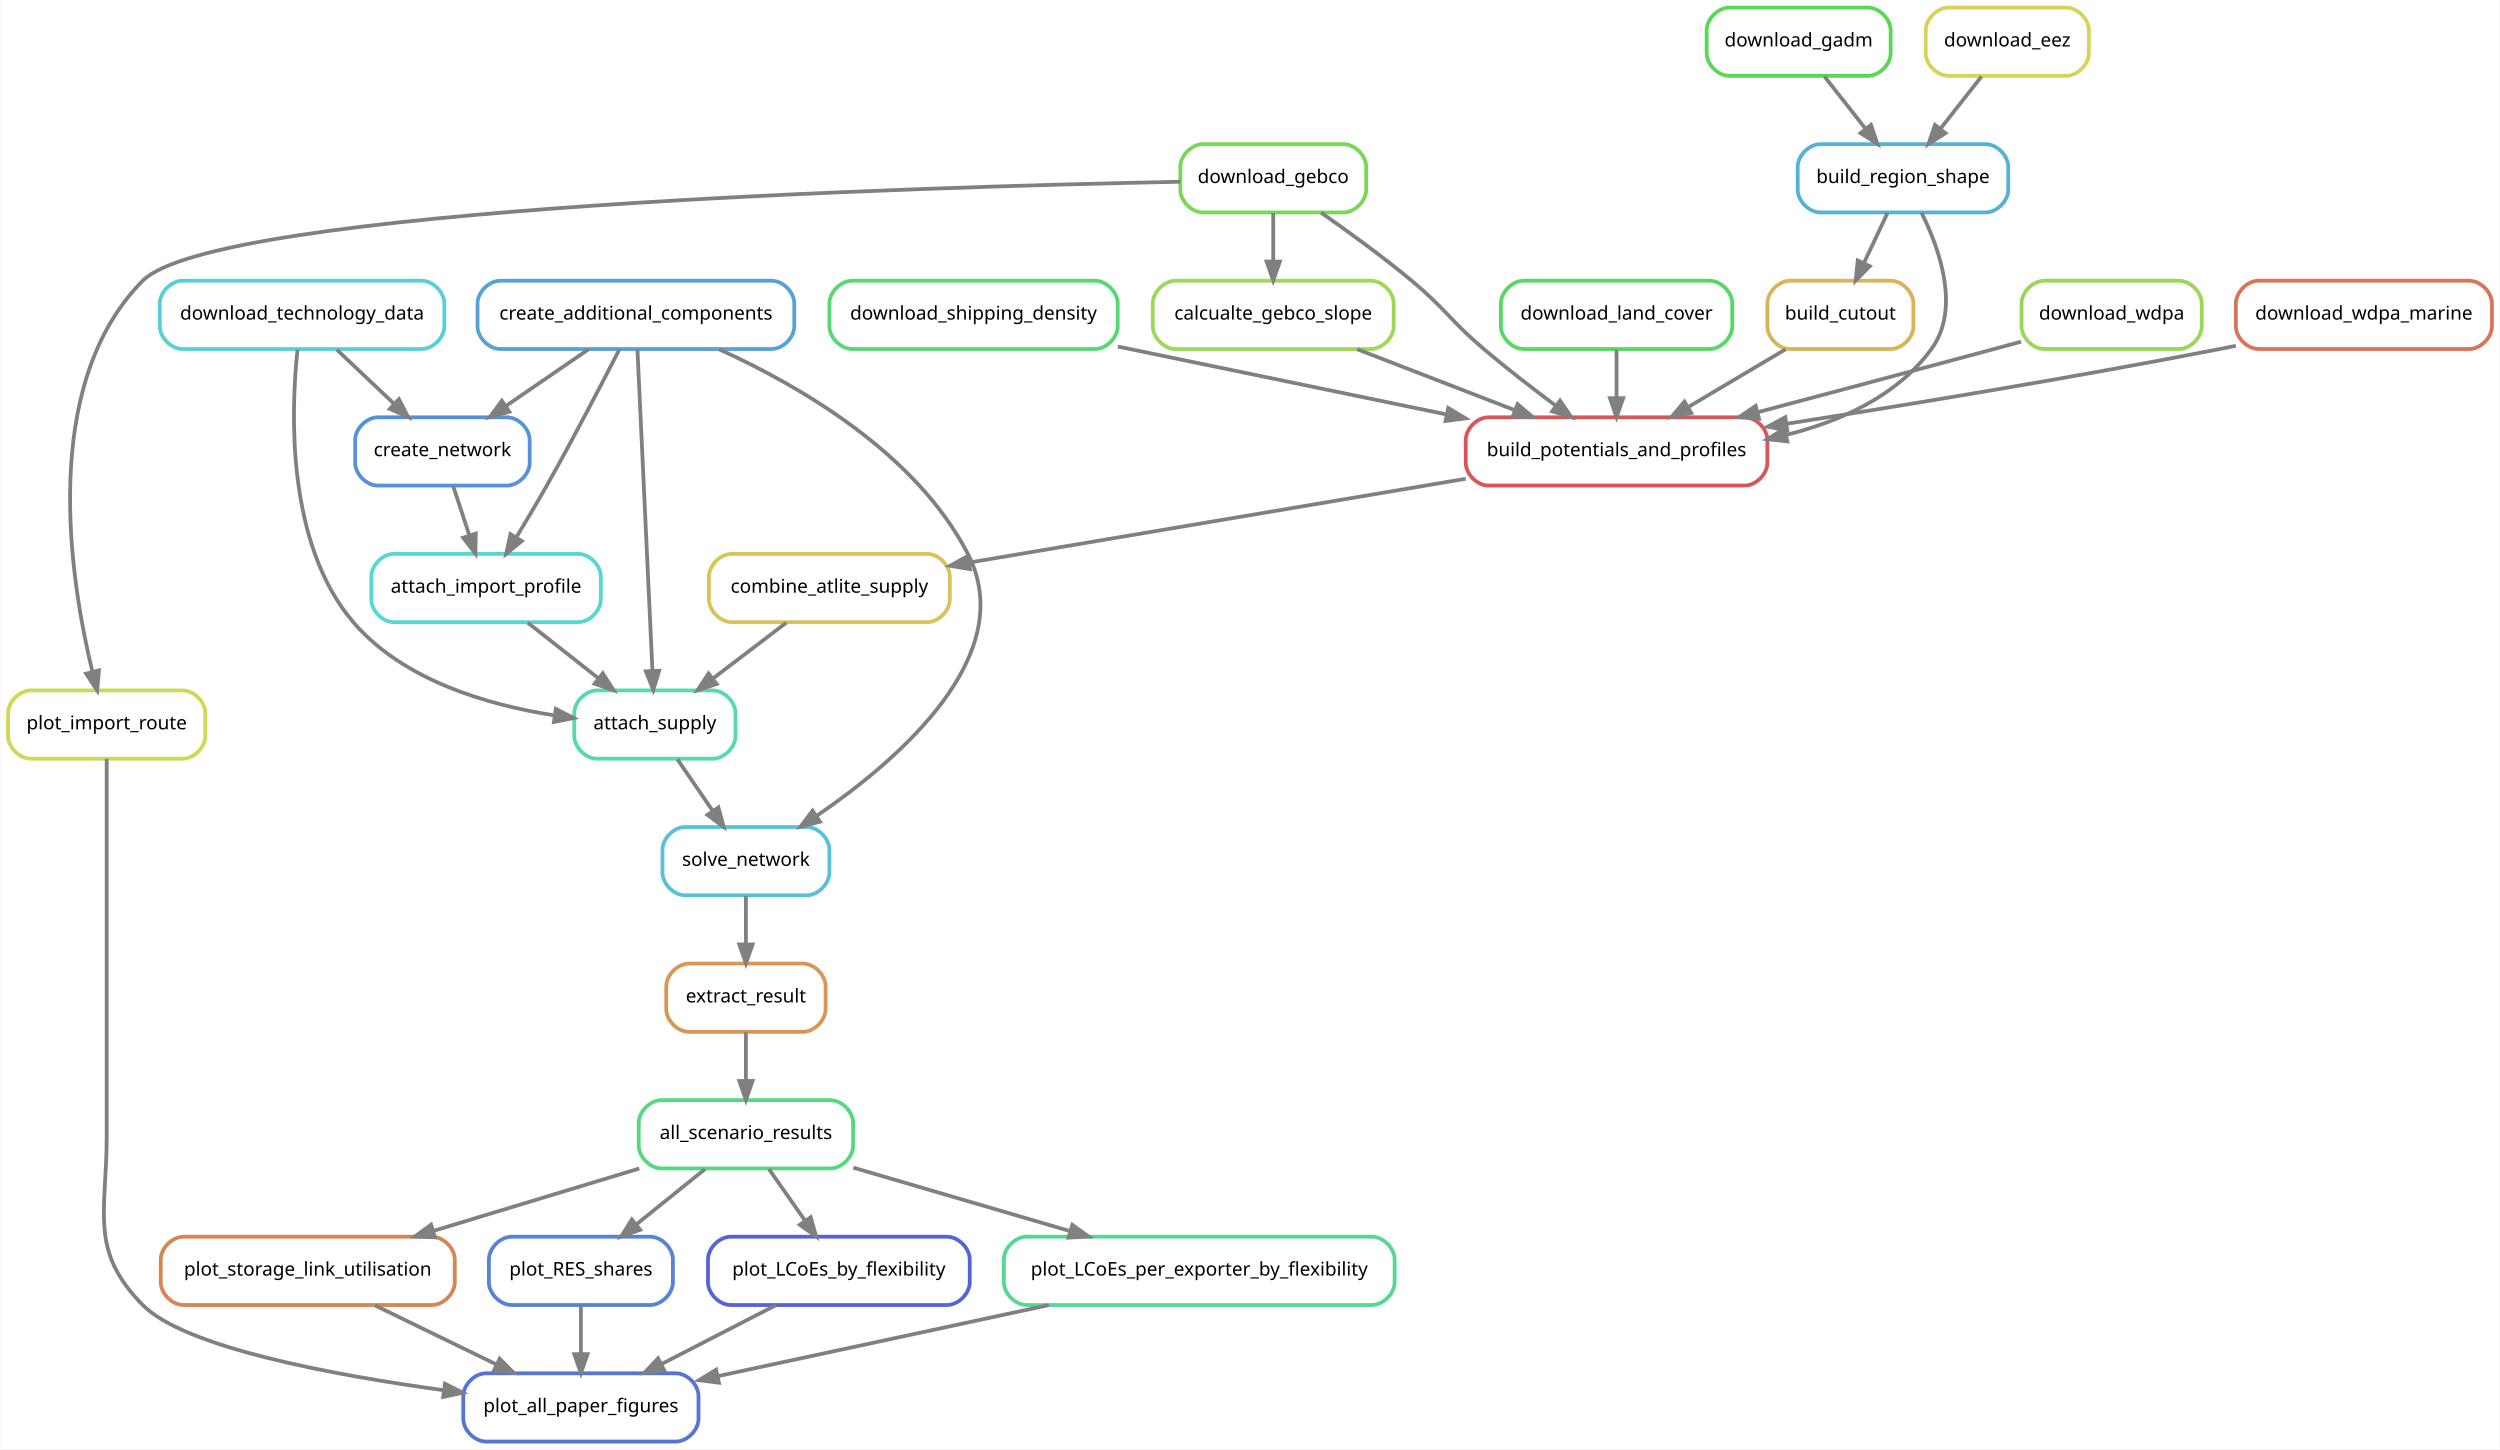
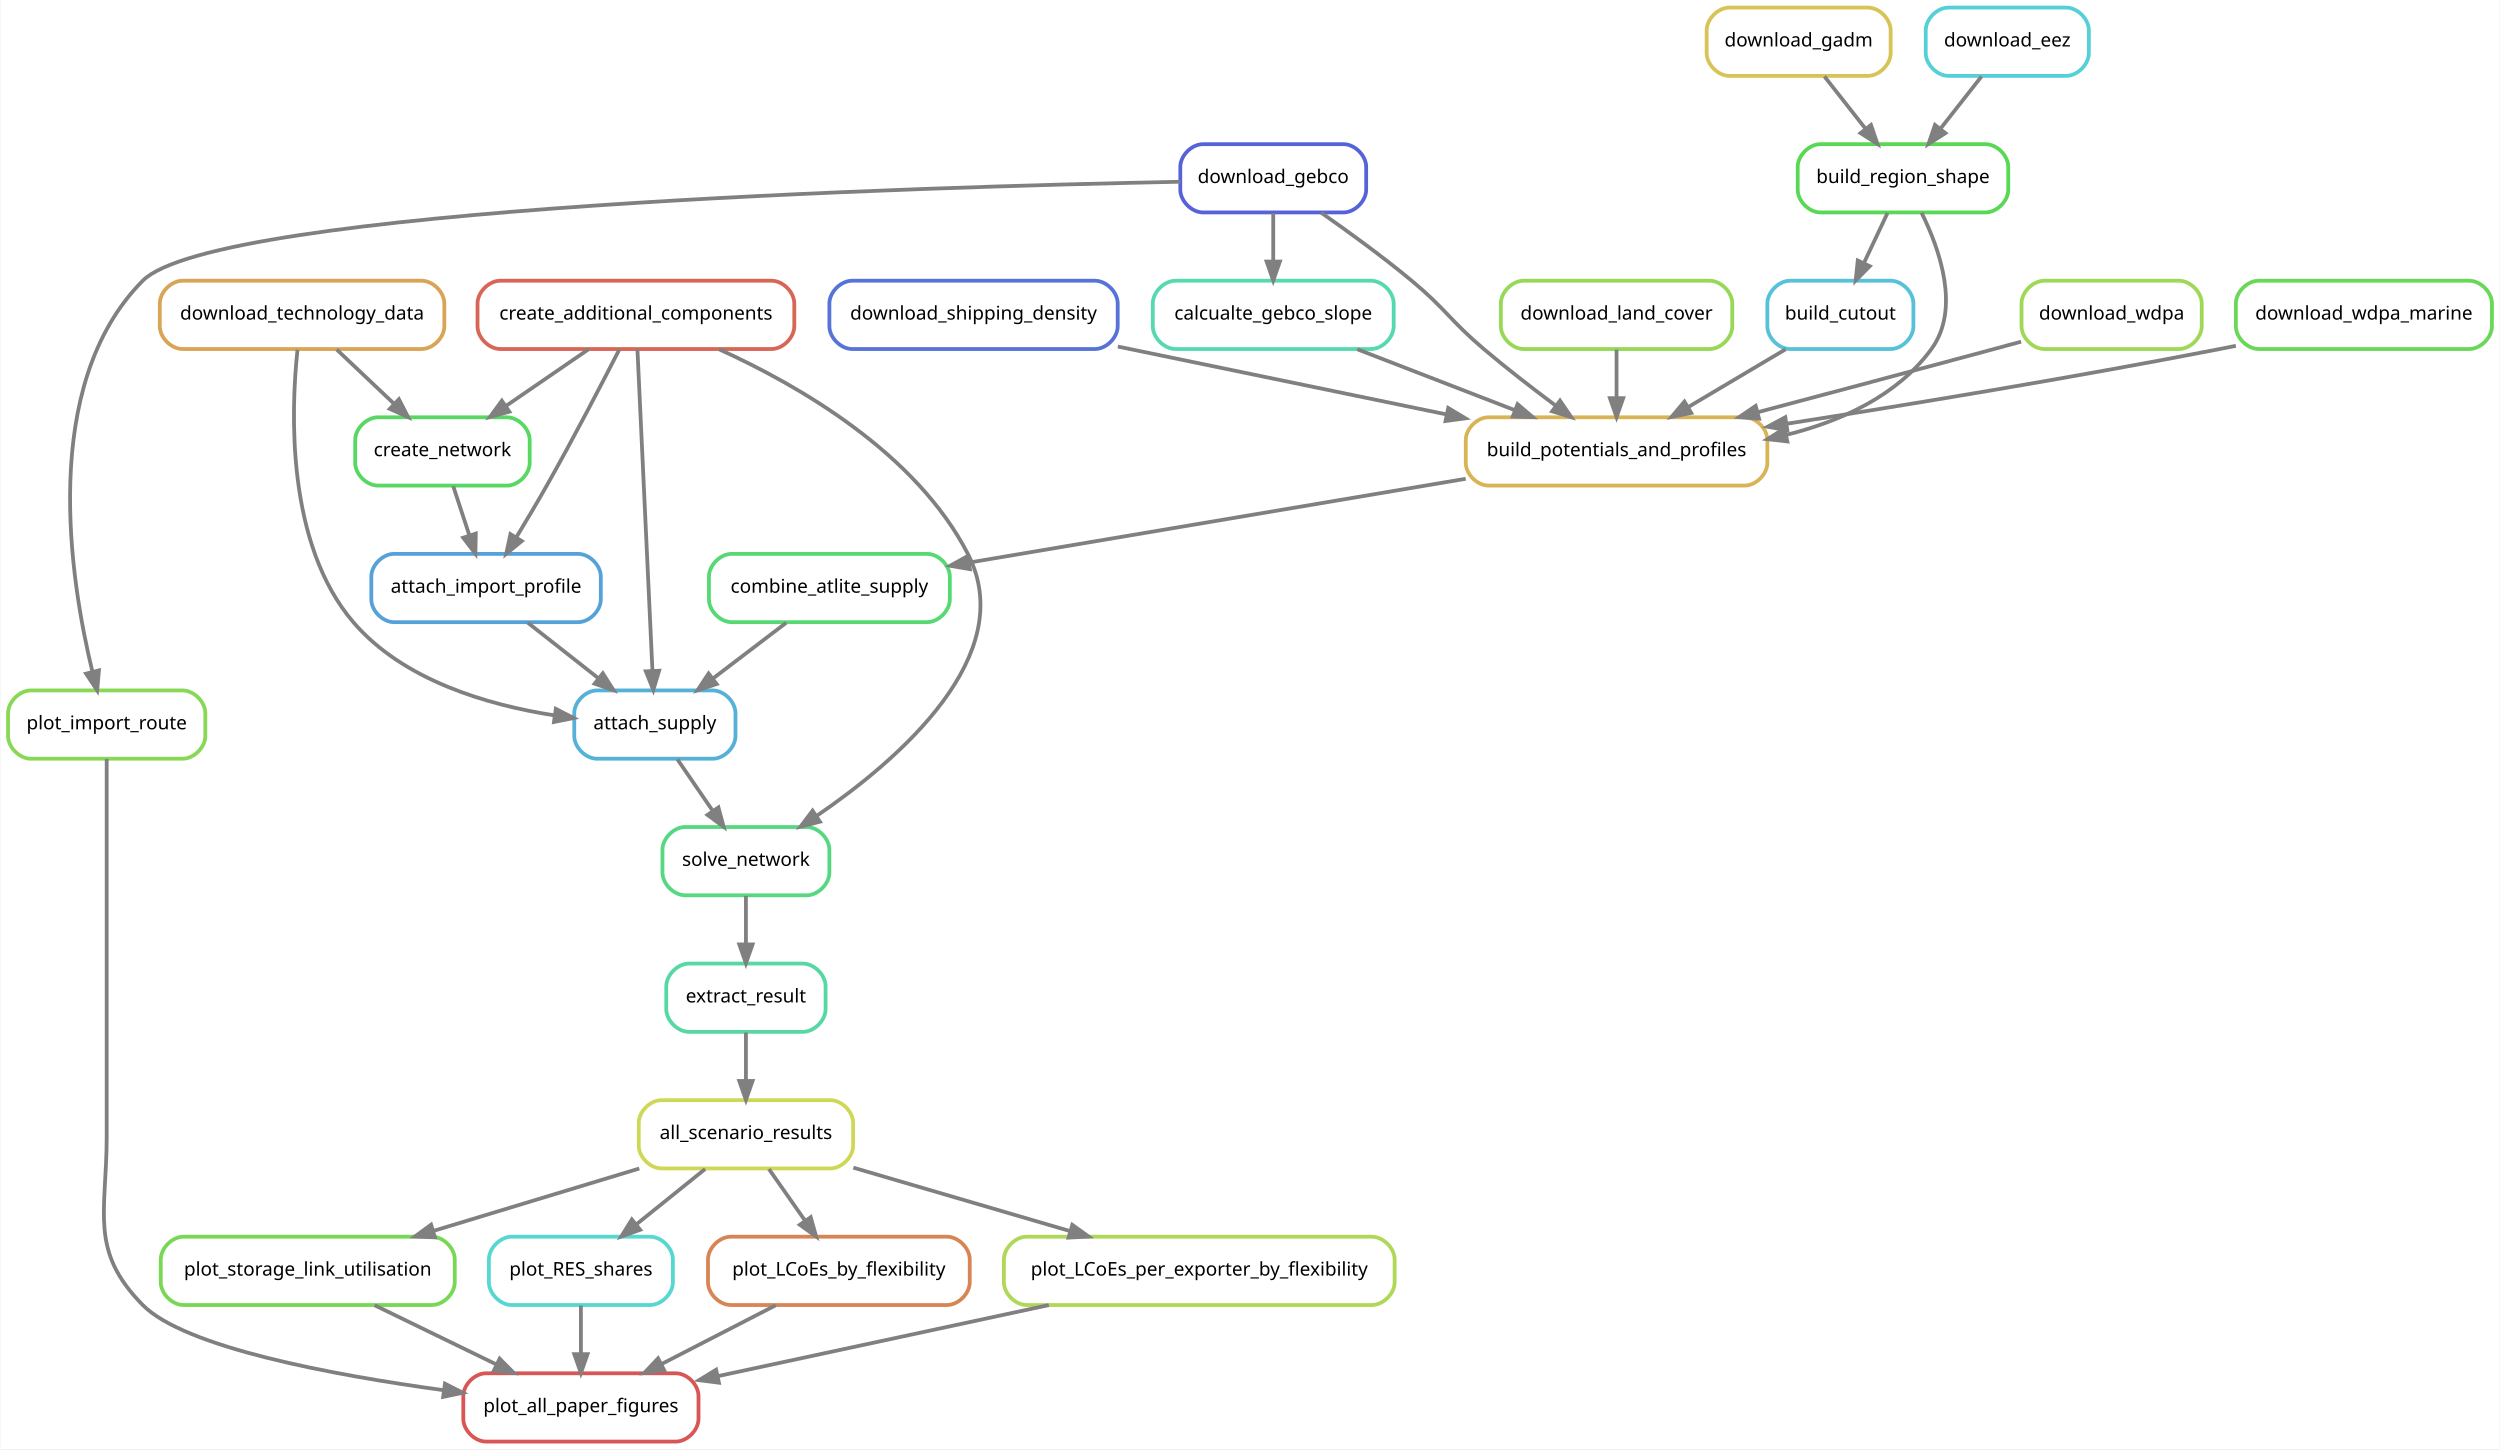
<svg xmlns="http://www.w3.org/2000/svg" width="1318pt" height="764pt" viewBox="0.00 0.00 1317.50 764.00">
  <g id="graph0" class="graph" transform="scale(1 1) rotate(0) translate(4 760)">
    <polygon fill="white" stroke="none" points="-4,4 -4,-760 1313.5,-760 1313.5,4 -4,4" />
    <g id="node1" class="node">
-       <path fill="none" stroke="#5673d8" stroke-width="2" d="M352,-36C352,-36 252,-36 252,-36 246,-36 240,-30 240,-24 240,-24 240,-12 240,-12 240,-6 246,0 252,0 252,0 352,0 352,0 358,0 364,-6 364,-12 364,-12 364,-24 364,-24 364,-30 358,-36 352,-36" />
+       <path fill="none" stroke="#d85656" stroke-width="2" d="M352,-36C352,-36 252,-36 252,-36 246,-36 240,-30 240,-24 240,-24 240,-12 240,-12 240,-6 246,0 252,0 252,0 352,0 352,0 358,0 364,-6 364,-12 364,-12 364,-24 364,-24 364,-30 358,-36 352,-36" />
      <text text-anchor="middle" x="302" y="-15.5" font-family="sans" font-size="10.00">plot_all_paper_figures</text>
    </g>
    <g id="node2" class="node">
-       <path fill="none" stroke="#5663d8" stroke-width="2" d="M495,-108C495,-108 381,-108 381,-108 375,-108 369,-102 369,-96 369,-96 369,-84 369,-84 369,-78 375,-72 381,-72 381,-72 495,-72 495,-72 501,-72 507,-78 507,-84 507,-84 507,-96 507,-96 507,-102 501,-108 495,-108" />
+       <path fill="none" stroke="#d88556" stroke-width="2" d="M495,-108C495,-108 381,-108 381,-108 375,-108 369,-102 369,-96 369,-96 369,-84 369,-84 369,-78 375,-72 381,-72 381,-72 495,-72 495,-72 501,-72 507,-78 507,-84 507,-84 507,-96 507,-96 507,-102 501,-108 495,-108" />
      <text text-anchor="middle" x="438" y="-87.5" font-family="sans" font-size="10.00">plot_LCoEs_by_flexibility</text>
    </g>
-     <g id="edge5" class="edge">
+     <g id="edge2" class="edge">
      <path fill="none" stroke="grey" stroke-width="2" d="M404.73,-71.88C386.54,-62.51 363.81,-50.81 344.36,-40.8" />
      <polygon fill="grey" stroke="grey" stroke-width="2" points="345.89,-37.65 335.4,-36.19 342.69,-43.88 345.89,-37.65" />
    </g>
    <g id="node3" class="node">
-       <path fill="none" stroke="#56d882" stroke-width="2" d="M433.5,-180C433.5,-180 344.5,-180 344.5,-180 338.5,-180 332.5,-174 332.5,-168 332.5,-168 332.5,-156 332.5,-156 332.5,-150 338.5,-144 344.5,-144 344.5,-144 433.5,-144 433.5,-144 439.5,-144 445.5,-150 445.5,-156 445.5,-156 445.5,-168 445.5,-168 445.5,-174 439.5,-180 433.5,-180" />
+       <path fill="none" stroke="#ced856" stroke-width="2" d="M433.5,-180C433.5,-180 344.5,-180 344.5,-180 338.5,-180 332.5,-174 332.5,-168 332.5,-168 332.5,-156 332.5,-156 332.5,-150 338.5,-144 344.5,-144 344.5,-144 433.5,-144 433.5,-144 439.5,-144 445.5,-150 445.5,-156 445.5,-156 445.5,-168 445.5,-168 445.5,-174 439.5,-180 433.5,-180" />
      <text text-anchor="middle" x="389" y="-159.5" font-family="sans" font-size="10.00">all_scenario_results</text>
    </g>
    <g id="edge6" class="edge">
      <path fill="none" stroke="grey" stroke-width="2" d="M401.11,-143.7C406.87,-135.47 413.86,-125.48 420.21,-116.42" />
      <polygon fill="grey" stroke="grey" stroke-width="2" points="423.16,-118.3 426.03,-108.1 417.42,-114.29 423.16,-118.3" />
    </g>
    <g id="node23" class="node">
-       <path fill="none" stroke="#56d892" stroke-width="2" d="M719,-108C719,-108 537,-108 537,-108 531,-108 525,-102 525,-96 525,-96 525,-84 525,-84 525,-78 531,-72 537,-72 537,-72 719,-72 719,-72 725,-72 731,-78 731,-84 731,-84 731,-96 731,-96 731,-102 725,-108 719,-108" />
+       <path fill="none" stroke="#afd856" stroke-width="2" d="M719,-108C719,-108 537,-108 537,-108 531,-108 525,-102 525,-96 525,-96 525,-84 525,-84 525,-78 531,-72 537,-72 537,-72 719,-72 719,-72 725,-72 731,-78 731,-84 731,-84 731,-96 731,-96 731,-102 725,-108 719,-108" />
      <text text-anchor="middle" x="628" y="-87.5" font-family="sans" font-size="10.00">plot_LCoEs_per_exporter_by_flexibility</text>
    </g>
    <g id="edge32" class="edge">
      <path fill="none" stroke="grey" stroke-width="2" d="M445.64,-144.41C479.83,-134.4 523.63,-121.57 559.73,-111" />
      <polygon fill="grey" stroke="grey" stroke-width="2" points="561.08,-114.25 569.69,-108.08 559.11,-107.53 561.08,-114.25" />
    </g>
    <g id="node24" class="node">
-       <path fill="none" stroke="#d88556" stroke-width="2" d="M223.5,-108C223.5,-108 92.5,-108 92.5,-108 86.5,-108 80.5,-102 80.5,-96 80.5,-96 80.5,-84 80.5,-84 80.5,-78 86.5,-72 92.5,-72 92.5,-72 223.5,-72 223.5,-72 229.5,-72 235.5,-78 235.5,-84 235.5,-84 235.5,-96 235.5,-96 235.5,-102 229.5,-108 223.5,-108" />
+       <path fill="none" stroke="#78d856" stroke-width="2" d="M223.5,-108C223.5,-108 92.5,-108 92.5,-108 86.5,-108 80.5,-102 80.5,-96 80.5,-96 80.5,-84 80.5,-84 80.5,-78 86.5,-72 92.5,-72 92.5,-72 223.5,-72 223.5,-72 229.5,-72 235.5,-78 235.5,-84 235.5,-84 235.5,-96 235.5,-96 235.5,-102 229.5,-108 223.5,-108" />
      <text text-anchor="middle" x="158" y="-87.5" font-family="sans" font-size="10.00">plot_storage_link_utilisation</text>
    </g>
    <g id="edge33" class="edge">
      <path fill="none" stroke="grey" stroke-width="2" d="M332.79,-143.97C300.09,-134.06 258.7,-121.51 224.4,-111.12" />
      <polygon fill="grey" stroke="grey" stroke-width="2" points="225.05,-107.66 214.47,-108.11 223.02,-114.36 225.05,-107.66" />
    </g>
    <g id="node25" class="node">
-       <path fill="none" stroke="#5682d8" stroke-width="2" d="M338.5,-108C338.5,-108 265.5,-108 265.5,-108 259.5,-108 253.5,-102 253.5,-96 253.5,-96 253.5,-84 253.5,-84 253.5,-78 259.5,-72 265.5,-72 265.5,-72 338.5,-72 338.5,-72 344.5,-72 350.5,-78 350.5,-84 350.5,-84 350.5,-96 350.5,-96 350.5,-102 344.5,-108 338.5,-108" />
+       <path fill="none" stroke="#56d8d0" stroke-width="2" d="M338.5,-108C338.5,-108 265.5,-108 265.5,-108 259.5,-108 253.5,-102 253.5,-96 253.5,-96 253.5,-84 253.5,-84 253.5,-78 259.5,-72 265.5,-72 265.5,-72 338.5,-72 338.5,-72 344.5,-72 350.5,-78 350.5,-84 350.5,-84 350.5,-96 350.5,-96 350.5,-102 344.5,-108 338.5,-108" />
      <text text-anchor="middle" x="302" y="-87.5" font-family="sans" font-size="10.00">plot_RES_shares</text>
    </g>
    <g id="edge34" class="edge">
      <path fill="none" stroke="grey" stroke-width="2" d="M367.49,-143.7C356.54,-134.88 343.05,-124.03 331.18,-114.47" />
      <polygon fill="grey" stroke="grey" stroke-width="2" points="333.24,-111.65 323.26,-108.1 328.86,-117.1 333.24,-111.65" />
    </g>
    <g id="node4" class="node">
-       <path fill="none" stroke="#d89556" stroke-width="2" d="M419,-252C419,-252 359,-252 359,-252 353,-252 347,-246 347,-240 347,-240 347,-228 347,-228 347,-222 353,-216 359,-216 359,-216 419,-216 419,-216 425,-216 431,-222 431,-228 431,-228 431,-240 431,-240 431,-246 425,-252 419,-252" />
+       <path fill="none" stroke="#56d8a2" stroke-width="2" d="M419,-252C419,-252 359,-252 359,-252 353,-252 347,-246 347,-240 347,-240 347,-228 347,-228 347,-222 353,-216 359,-216 359,-216 419,-216 419,-216 425,-216 431,-222 431,-228 431,-228 431,-240 431,-240 431,-246 425,-252 419,-252" />
      <text text-anchor="middle" x="389" y="-231.5" font-family="sans" font-size="10.00">extract_result</text>
    </g>
    <g id="edge7" class="edge">
      <path fill="none" stroke="grey" stroke-width="2" d="M389,-215.7C389,-207.98 389,-198.71 389,-190.11" />
      <polygon fill="grey" stroke="grey" stroke-width="2" points="392.5,-190.1 389,-180.1 385.5,-190.1 392.5,-190.1" />
    </g>
    <g id="node5" class="node">
-       <path fill="none" stroke="#56c1d8" stroke-width="2" d="M421,-324C421,-324 357,-324 357,-324 351,-324 345,-318 345,-312 345,-312 345,-300 345,-300 345,-294 351,-288 357,-288 357,-288 421,-288 421,-288 427,-288 433,-294 433,-300 433,-300 433,-312 433,-312 433,-318 427,-324 421,-324" />
+       <path fill="none" stroke="#56d882" stroke-width="2" d="M421,-324C421,-324 357,-324 357,-324 351,-324 345,-318 345,-312 345,-312 345,-300 345,-300 345,-294 351,-288 357,-288 357,-288 421,-288 421,-288 427,-288 433,-294 433,-300 433,-300 433,-312 433,-312 433,-318 427,-324 421,-324" />
      <text text-anchor="middle" x="389" y="-303.5" font-family="sans" font-size="10.00">solve_network</text>
    </g>
    <g id="edge8" class="edge">
      <path fill="none" stroke="grey" stroke-width="2" d="M389,-287.7C389,-279.98 389,-270.71 389,-262.11" />
      <polygon fill="grey" stroke="grey" stroke-width="2" points="392.5,-262.1 389,-252.1 385.5,-262.1 392.5,-262.1" />
    </g>
    <g id="node6" class="node">
-       <path fill="none" stroke="#56d8b1" stroke-width="2" d="M371.5,-396C371.5,-396 310.5,-396 310.5,-396 304.5,-396 298.5,-390 298.5,-384 298.5,-384 298.5,-372 298.5,-372 298.5,-366 304.5,-360 310.5,-360 310.5,-360 371.5,-360 371.5,-360 377.5,-360 383.5,-366 383.5,-372 383.5,-372 383.5,-384 383.5,-384 383.5,-390 377.5,-396 371.5,-396" />
+       <path fill="none" stroke="#56b1d8" stroke-width="2" d="M371.5,-396C371.5,-396 310.5,-396 310.5,-396 304.5,-396 298.5,-390 298.5,-384 298.5,-384 298.5,-372 298.5,-372 298.5,-366 304.5,-360 310.5,-360 310.5,-360 371.5,-360 371.5,-360 377.5,-360 383.5,-366 383.5,-372 383.5,-372 383.5,-384 383.5,-384 383.5,-390 377.5,-396 371.5,-396" />
      <text text-anchor="middle" x="341" y="-375.5" font-family="sans" font-size="10.00">attach_supply</text>
    </g>
-     <g id="edge10" class="edge">
+     <g id="edge9" class="edge">
      <path fill="none" stroke="grey" stroke-width="2" d="M352.87,-359.7C358.5,-351.47 365.35,-341.48 371.57,-332.42" />
      <polygon fill="grey" stroke="grey" stroke-width="2" points="374.5,-334.33 377.27,-324.1 368.73,-330.37 374.5,-334.33" />
    </g>
    <g id="node7" class="node">
-       <path fill="none" stroke="#d8c356" stroke-width="2" d="M484.5,-468C484.5,-468 381.5,-468 381.5,-468 375.5,-468 369.5,-462 369.5,-456 369.5,-456 369.5,-444 369.5,-444 369.5,-438 375.5,-432 381.5,-432 381.5,-432 484.5,-432 484.5,-432 490.5,-432 496.5,-438 496.5,-444 496.5,-444 496.5,-456 496.5,-456 496.5,-462 490.5,-468 484.5,-468" />
+       <path fill="none" stroke="#56d873" stroke-width="2" d="M484.5,-468C484.5,-468 381.5,-468 381.5,-468 375.5,-468 369.5,-462 369.5,-456 369.5,-456 369.5,-444 369.5,-444 369.5,-438 375.5,-432 381.5,-432 381.5,-432 484.5,-432 484.5,-432 490.5,-432 496.5,-438 496.5,-444 496.5,-444 496.5,-456 496.5,-456 496.5,-462 490.5,-468 484.5,-468" />
      <text text-anchor="middle" x="433" y="-447.5" font-family="sans" font-size="10.00">combine_atlite_supply</text>
    </g>
-     <g id="edge14" class="edge">
+     <g id="edge11" class="edge">
      <path fill="none" stroke="grey" stroke-width="2" d="M410.26,-431.7C398.56,-422.8 384.14,-411.82 371.49,-402.2" />
      <polygon fill="grey" stroke="grey" stroke-width="2" points="373.56,-399.37 363.48,-396.1 369.32,-404.94 373.56,-399.37" />
    </g>
    <g id="node8" class="node">
-       <path fill="none" stroke="#d85656" stroke-width="2" d="M915.5,-540C915.5,-540 780.5,-540 780.5,-540 774.5,-540 768.5,-534 768.5,-528 768.5,-528 768.5,-516 768.5,-516 768.5,-510 774.5,-504 780.5,-504 780.5,-504 915.5,-504 915.5,-504 921.5,-504 927.5,-510 927.5,-516 927.5,-516 927.5,-528 927.5,-528 927.5,-534 921.5,-540 915.5,-540" />
+       <path fill="none" stroke="#d8b456" stroke-width="2" d="M915.5,-540C915.5,-540 780.5,-540 780.5,-540 774.5,-540 768.5,-534 768.5,-528 768.5,-528 768.5,-516 768.5,-516 768.5,-510 774.5,-504 780.5,-504 780.5,-504 915.5,-504 915.5,-504 921.5,-504 927.5,-510 927.5,-516 927.5,-516 927.5,-528 927.5,-528 927.5,-534 921.5,-540 915.5,-540" />
      <text text-anchor="middle" x="848" y="-519.5" font-family="sans" font-size="10.00">build_potentials_and_profiles</text>
    </g>
    <g id="edge15" class="edge">
      <path fill="none" stroke="grey" stroke-width="2" d="M768.47,-507.59C692.95,-494.85 580.31,-475.85 506.75,-463.44" />
      <polygon fill="grey" stroke="grey" stroke-width="2" points="507.08,-459.95 496.64,-461.73 505.92,-466.85 507.08,-459.95" />
    </g>
    <g id="node9" class="node">
-       <path fill="none" stroke="#56d863" stroke-width="2" d="M897,-612C897,-612 799,-612 799,-612 793,-612 787,-606 787,-600 787,-600 787,-588 787,-588 787,-582 793,-576 799,-576 799,-576 897,-576 897,-576 903,-576 909,-582 909,-588 909,-588 909,-600 909,-600 909,-606 903,-612 897,-612" />
+       <path fill="none" stroke="#97d856" stroke-width="2" d="M897,-612C897,-612 799,-612 799,-612 793,-612 787,-606 787,-600 787,-600 787,-588 787,-588 787,-582 793,-576 799,-576 799,-576 897,-576 897,-576 903,-576 909,-582 909,-588 909,-588 909,-600 909,-600 909,-606 903,-612 897,-612" />
      <text text-anchor="middle" x="848" y="-591.5" font-family="sans" font-size="10.00">download_land_cover</text>
    </g>
-     <g id="edge17" class="edge">
+     <g id="edge18" class="edge">
      <path fill="none" stroke="grey" stroke-width="2" d="M848,-575.7C848,-567.98 848,-558.71 848,-550.11" />
      <polygon fill="grey" stroke="grey" stroke-width="2" points="851.5,-550.1 848,-540.1 844.5,-550.1 851.5,-550.1" />
    </g>
    <g id="node10" class="node">
-       <path fill="none" stroke="#78d856" stroke-width="2" d="M704,-684C704,-684 630,-684 630,-684 624,-684 618,-678 618,-672 618,-672 618,-660 618,-660 618,-654 624,-648 630,-648 630,-648 704,-648 704,-648 710,-648 716,-654 716,-660 716,-660 716,-672 716,-672 716,-678 710,-684 704,-684" />
+       <path fill="none" stroke="#5663d8" stroke-width="2" d="M704,-684C704,-684 630,-684 630,-684 624,-684 618,-678 618,-672 618,-672 618,-660 618,-660 618,-654 624,-648 630,-648 630,-648 704,-648 704,-648 710,-648 716,-654 716,-660 716,-660 716,-672 716,-672 716,-678 710,-684 704,-684" />
      <text text-anchor="middle" x="667" y="-663.5" font-family="sans" font-size="10.00">download_gebco</text>
    </g>
    <g id="edge23" class="edge">
      <path fill="none" stroke="grey" stroke-width="2" d="M692.27,-647.87C706.61,-637.85 724.7,-624.71 740,-612 757.9,-597.13 760.25,-591.04 778,-576 790.09,-565.75 803.91,-555.08 816.06,-546.02" />
      <polygon fill="grey" stroke="grey" stroke-width="2" points="818.2,-548.79 824.16,-540.04 814.04,-543.16 818.2,-548.79" />
    </g>
    <g id="node11" class="node">
-       <path fill="none" stroke="#9fd856" stroke-width="2" d="M718.5,-612C718.5,-612 615.5,-612 615.5,-612 609.5,-612 603.5,-606 603.5,-600 603.5,-600 603.5,-588 603.5,-588 603.5,-582 609.5,-576 615.5,-576 615.5,-576 718.5,-576 718.5,-576 724.5,-576 730.5,-582 730.5,-588 730.5,-588 730.5,-600 730.5,-600 730.5,-606 724.5,-612 718.5,-612" />
+       <path fill="none" stroke="#56d8b1" stroke-width="2" d="M718.5,-612C718.5,-612 615.5,-612 615.5,-612 609.5,-612 603.5,-606 603.5,-600 603.5,-600 603.5,-588 603.5,-588 603.5,-582 609.5,-576 615.5,-576 615.5,-576 718.5,-576 718.5,-576 724.5,-576 730.5,-582 730.5,-588 730.5,-588 730.5,-600 730.5,-600 730.5,-606 724.5,-612 718.5,-612" />
      <text text-anchor="middle" x="667" y="-591.5" font-family="sans" font-size="10.00">calcualte_gebco_slope</text>
    </g>
    <g id="edge24" class="edge">
      <path fill="none" stroke="grey" stroke-width="2" d="M667,-647.7C667,-639.98 667,-630.71 667,-622.11" />
      <polygon fill="grey" stroke="grey" stroke-width="2" points="670.5,-622.1 667,-612.1 663.5,-622.1 670.5,-622.1" />
    </g>
    <g id="node26" class="node">
-       <path fill="none" stroke="#ced856" stroke-width="2" d="M92,-396C92,-396 12,-396 12,-396 6,-396 0,-390 0,-384 0,-384 0,-372 0,-372 0,-366 6,-360 12,-360 12,-360 92,-360 92,-360 98,-360 104,-366 104,-372 104,-372 104,-384 104,-384 104,-390 98,-396 92,-396" />
+       <path fill="none" stroke="#88d856" stroke-width="2" d="M92,-396C92,-396 12,-396 12,-396 6,-396 0,-390 0,-384 0,-384 0,-372 0,-372 0,-366 6,-360 12,-360 12,-360 92,-360 92,-360 98,-360 104,-366 104,-372 104,-372 104,-384 104,-384 104,-390 98,-396 92,-396" />
      <text text-anchor="middle" x="52" y="-375.5" font-family="sans" font-size="10.00">plot_import_route</text>
    </g>
    <g id="edge35" class="edge">
      <path fill="none" stroke="grey" stroke-width="2" d="M617.98,-664.19C482.29,-661.47 109.24,-650.52 71,-612 16.39,-556.99 32.69,-454.38 44.49,-405.81" />
      <polygon fill="grey" stroke="grey" stroke-width="2" points="47.9,-406.58 46.98,-396.03 41.12,-404.85 47.9,-406.58" />
    </g>
-     <g id="edge20" class="edge">
+     <g id="edge21" class="edge">
      <path fill="none" stroke="grey" stroke-width="2" d="M711.28,-575.88C736.35,-566.18 767.9,-553.98 794.37,-543.74" />
      <polygon fill="grey" stroke="grey" stroke-width="2" points="795.8,-546.94 803.87,-540.07 793.28,-540.41 795.8,-546.94" />
    </g>
    <g id="node12" class="node">
-       <path fill="none" stroke="#97d856" stroke-width="2" d="M1144.5,-612C1144.5,-612 1073.5,-612 1073.5,-612 1067.5,-612 1061.5,-606 1061.5,-600 1061.5,-600 1061.5,-588 1061.5,-588 1061.5,-582 1067.5,-576 1073.5,-576 1073.5,-576 1144.5,-576 1144.5,-576 1150.5,-576 1156.5,-582 1156.5,-588 1156.5,-588 1156.5,-600 1156.5,-600 1156.5,-606 1150.5,-612 1144.5,-612" />
+       <path fill="none" stroke="#9fd856" stroke-width="2" d="M1144.5,-612C1144.5,-612 1073.5,-612 1073.5,-612 1067.5,-612 1061.5,-606 1061.5,-600 1061.5,-600 1061.5,-588 1061.5,-588 1061.5,-582 1067.5,-576 1073.5,-576 1073.5,-576 1144.5,-576 1144.5,-576 1150.5,-576 1156.5,-582 1156.5,-588 1156.5,-588 1156.5,-600 1156.5,-600 1156.5,-606 1150.5,-612 1144.5,-612" />
      <text text-anchor="middle" x="1109" y="-591.5" font-family="sans" font-size="10.00">download_wdpa</text>
    </g>
-     <g id="edge21" class="edge">
+     <g id="edge17" class="edge">
      <path fill="none" stroke="grey" stroke-width="2" d="M1061.28,-579.88C1056.46,-578.56 1051.63,-577.25 1047,-576 1005.81,-564.87 959.78,-552.6 922.37,-542.67" />
      <polygon fill="grey" stroke="grey" stroke-width="2" points="923.12,-539.25 912.56,-540.07 921.33,-546.01 923.12,-539.25" />
    </g>
    <g id="node13" class="node">
-       <path fill="none" stroke="#d87556" stroke-width="2" d="M1297.5,-612C1297.5,-612 1186.5,-612 1186.5,-612 1180.5,-612 1174.5,-606 1174.5,-600 1174.5,-600 1174.5,-588 1174.5,-588 1174.5,-582 1180.5,-576 1186.5,-576 1186.5,-576 1297.5,-576 1297.5,-576 1303.5,-576 1309.5,-582 1309.5,-588 1309.5,-588 1309.5,-600 1309.5,-600 1309.5,-606 1303.5,-612 1297.5,-612" />
+       <path fill="none" stroke="#68d856" stroke-width="2" d="M1297.5,-612C1297.5,-612 1186.5,-612 1186.5,-612 1180.5,-612 1174.5,-606 1174.5,-600 1174.5,-600 1174.5,-588 1174.5,-588 1174.5,-582 1180.5,-576 1186.5,-576 1186.5,-576 1297.5,-576 1297.5,-576 1303.5,-576 1309.5,-582 1309.5,-588 1309.5,-588 1309.5,-600 1309.5,-600 1309.5,-606 1303.5,-612 1297.5,-612" />
      <text text-anchor="middle" x="1242" y="-591.5" font-family="sans" font-size="10.00">download_wdpa_marine</text>
    </g>
    <g id="edge19" class="edge">
      <path fill="none" stroke="grey" stroke-width="2" d="M1174.5,-577.7C1171.63,-577.11 1168.79,-576.54 1166,-576 1089.22,-561.03 1001.48,-546.6 937.64,-536.59" />
      <polygon fill="grey" stroke="grey" stroke-width="2" points="938.03,-533.11 927.61,-535.03 936.95,-540.03 938.03,-533.11" />
    </g>
    <g id="node14" class="node">
-       <path fill="none" stroke="#56d873" stroke-width="2" d="M573,-612C573,-612 445,-612 445,-612 439,-612 433,-606 433,-600 433,-600 433,-588 433,-588 433,-582 439,-576 445,-576 445,-576 573,-576 573,-576 579,-576 585,-582 585,-588 585,-588 585,-600 585,-600 585,-606 579,-612 573,-612" />
+       <path fill="none" stroke="#5673d8" stroke-width="2" d="M573,-612C573,-612 445,-612 445,-612 439,-612 433,-606 433,-600 433,-600 433,-588 433,-588 433,-582 439,-576 445,-576 445,-576 573,-576 573,-576 579,-576 585,-582 585,-588 585,-588 585,-600 585,-600 585,-606 579,-612 573,-612" />
      <text text-anchor="middle" x="509" y="-591.5" font-family="sans" font-size="10.00">download_shipping_density</text>
    </g>
-     <g id="edge18" class="edge">
+     <g id="edge22" class="edge">
      <path fill="none" stroke="grey" stroke-width="2" d="M585.08,-577.29C636.44,-566.68 704.45,-552.64 758.43,-541.49" />
      <polygon fill="grey" stroke="grey" stroke-width="2" points="759.26,-544.9 768.34,-539.45 757.84,-538.04 759.26,-544.9" />
    </g>
    <g id="node15" class="node">
-       <path fill="none" stroke="#d8b456" stroke-width="2" d="M992.5,-612C992.5,-612 939.5,-612 939.5,-612 933.5,-612 927.5,-606 927.5,-600 927.5,-600 927.5,-588 927.5,-588 927.5,-582 933.5,-576 939.5,-576 939.5,-576 992.5,-576 992.5,-576 998.5,-576 1004.5,-582 1004.5,-588 1004.5,-588 1004.5,-600 1004.5,-600 1004.5,-606 998.5,-612 992.5,-612" />
+       <path fill="none" stroke="#56c1d8" stroke-width="2" d="M992.5,-612C992.5,-612 939.5,-612 939.5,-612 933.5,-612 927.5,-606 927.5,-600 927.5,-600 927.5,-588 927.5,-588 927.5,-582 933.5,-576 939.5,-576 939.5,-576 992.5,-576 992.5,-576 998.5,-576 1004.5,-582 1004.5,-588 1004.5,-588 1004.5,-600 1004.5,-600 1004.5,-606 998.5,-612 992.5,-612" />
      <text text-anchor="middle" x="966" y="-591.5" font-family="sans" font-size="10.00">build_cutout</text>
    </g>
-     <g id="edge22" class="edge">
+     <g id="edge16" class="edge">
      <path fill="none" stroke="grey" stroke-width="2" d="M937.13,-575.88C921.71,-566.72 902.52,-555.34 885.9,-545.48" />
      <polygon fill="grey" stroke="grey" stroke-width="2" points="887.36,-542.28 876.98,-540.19 883.79,-548.3 887.36,-542.28" />
    </g>
    <g id="node16" class="node">
-       <path fill="none" stroke="#56b1d8" stroke-width="2" d="M1042.5,-684C1042.5,-684 955.5,-684 955.5,-684 949.5,-684 943.5,-678 943.5,-672 943.5,-672 943.5,-660 943.5,-660 943.5,-654 949.5,-648 955.5,-648 955.5,-648 1042.5,-648 1042.5,-648 1048.5,-648 1054.5,-654 1054.5,-660 1054.5,-660 1054.5,-672 1054.5,-672 1054.5,-678 1048.5,-684 1042.5,-684" />
+       <path fill="none" stroke="#59d856" stroke-width="2" d="M1042.5,-684C1042.5,-684 955.5,-684 955.5,-684 949.5,-684 943.5,-678 943.5,-672 943.5,-672 943.5,-660 943.5,-660 943.5,-654 949.5,-648 955.5,-648 955.5,-648 1042.5,-648 1042.5,-648 1048.5,-648 1054.5,-654 1054.5,-660 1054.5,-660 1054.5,-672 1054.5,-672 1054.5,-678 1048.5,-684 1042.5,-684" />
      <text text-anchor="middle" x="999" y="-663.5" font-family="sans" font-size="10.00">build_region_shape</text>
    </g>
-     <g id="edge16" class="edge">
+     <g id="edge20" class="edge">
      <path fill="none" stroke="grey" stroke-width="2" d="M1008.78,-647.87C1018.35,-628.57 1029.44,-597.13 1014,-576 996.04,-551.42 966.56,-537.97 937.38,-530.71" />
      <polygon fill="grey" stroke="grey" stroke-width="2" points="938.04,-527.27 927.51,-528.47 936.49,-534.09 938.04,-527.27" />
    </g>
    <g id="edge25" class="edge">
      <path fill="none" stroke="grey" stroke-width="2" d="M990.84,-647.7C987.09,-639.73 982.55,-630.1 978.38,-621.26" />
      <polygon fill="grey" stroke="grey" stroke-width="2" points="981.49,-619.66 974.06,-612.1 975.16,-622.64 981.49,-619.66" />
    </g>
    <g id="node17" class="node">
-       <path fill="none" stroke="#59d856" stroke-width="2" d="M980.5,-756C980.5,-756 907.5,-756 907.5,-756 901.5,-756 895.5,-750 895.5,-744 895.5,-744 895.5,-732 895.5,-732 895.5,-726 901.5,-720 907.5,-720 907.5,-720 980.5,-720 980.5,-720 986.5,-720 992.5,-726 992.5,-732 992.5,-732 992.5,-744 992.5,-744 992.5,-750 986.5,-756 980.5,-756" />
+       <path fill="none" stroke="#d8c356" stroke-width="2" d="M980.5,-756C980.5,-756 907.5,-756 907.5,-756 901.5,-756 895.5,-750 895.5,-744 895.5,-744 895.5,-732 895.5,-732 895.5,-726 901.5,-720 907.5,-720 907.5,-720 980.5,-720 980.5,-720 986.5,-720 992.5,-726 992.5,-732 992.5,-732 992.5,-744 992.5,-744 992.5,-750 986.5,-756 980.5,-756" />
      <text text-anchor="middle" x="944" y="-735.5" font-family="sans" font-size="10.00">download_gadm</text>
    </g>
-     <g id="edge27" class="edge">
+     <g id="edge26" class="edge">
      <path fill="none" stroke="grey" stroke-width="2" d="M957.6,-719.7C964.12,-711.39 972.07,-701.28 979.25,-692.14" />
      <polygon fill="grey" stroke="grey" stroke-width="2" points="982.13,-694.13 985.56,-684.1 976.63,-689.81 982.13,-694.13" />
    </g>
    <g id="node18" class="node">
-       <path fill="none" stroke="#d8d356" stroke-width="2" d="M1085,-756C1085,-756 1023,-756 1023,-756 1017,-756 1011,-750 1011,-744 1011,-744 1011,-732 1011,-732 1011,-726 1017,-720 1023,-720 1023,-720 1085,-720 1085,-720 1091,-720 1097,-726 1097,-732 1097,-732 1097,-744 1097,-744 1097,-750 1091,-756 1085,-756" />
+       <path fill="none" stroke="#56d0d8" stroke-width="2" d="M1085,-756C1085,-756 1023,-756 1023,-756 1017,-756 1011,-750 1011,-744 1011,-744 1011,-732 1011,-732 1011,-726 1017,-720 1023,-720 1023,-720 1085,-720 1085,-720 1091,-720 1097,-726 1097,-732 1097,-732 1097,-744 1097,-744 1097,-750 1091,-756 1085,-756" />
      <text text-anchor="middle" x="1054" y="-735.5" font-family="sans" font-size="10.00">download_eez</text>
    </g>
-     <g id="edge26" class="edge">
+     <g id="edge27" class="edge">
      <path fill="none" stroke="grey" stroke-width="2" d="M1040.4,-719.7C1033.88,-711.39 1025.93,-701.28 1018.75,-692.14" />
      <polygon fill="grey" stroke="grey" stroke-width="2" points="1021.37,-689.81 1012.44,-684.1 1015.87,-694.13 1021.37,-689.81" />
    </g>
    <g id="node19" class="node">
-       <path fill="none" stroke="#56d0d8" stroke-width="2" d="M218,-612C218,-612 92,-612 92,-612 86,-612 80,-606 80,-600 80,-600 80,-588 80,-588 80,-582 86,-576 92,-576 92,-576 218,-576 218,-576 224,-576 230,-582 230,-588 230,-588 230,-600 230,-600 230,-606 224,-612 218,-612" />
+       <path fill="none" stroke="#d8a456" stroke-width="2" d="M218,-612C218,-612 92,-612 92,-612 86,-612 80,-606 80,-600 80,-600 80,-588 80,-588 80,-582 86,-576 92,-576 92,-576 218,-576 218,-576 224,-576 230,-582 230,-588 230,-588 230,-600 230,-600 230,-606 224,-612 218,-612" />
      <text text-anchor="middle" x="155" y="-591.5" font-family="sans" font-size="10.00">download_technology_data</text>
    </g>
-     <g id="edge13" class="edge">
+     <g id="edge14" class="edge">
      <path fill="none" stroke="grey" stroke-width="2" d="M152.59,-575.6C149.13,-543.24 146.63,-473.35 182,-432 208.25,-401.31 252.78,-388.32 288.04,-382.86" />
      <polygon fill="grey" stroke="grey" stroke-width="2" points="288.77,-386.29 298.19,-381.45 287.8,-379.36 288.77,-386.29" />
    </g>
    <g id="node21" class="node">
-       <path fill="none" stroke="#5692d8" stroke-width="2" d="M263,-540C263,-540 195,-540 195,-540 189,-540 183,-534 183,-528 183,-528 183,-516 183,-516 183,-510 189,-504 195,-504 195,-504 263,-504 263,-504 269,-504 275,-510 275,-516 275,-516 275,-528 275,-528 275,-534 269,-540 263,-540" />
+       <path fill="none" stroke="#56d863" stroke-width="2" d="M263,-540C263,-540 195,-540 195,-540 189,-540 183,-534 183,-528 183,-528 183,-516 183,-516 183,-510 189,-504 195,-504 195,-504 263,-504 263,-504 269,-504 275,-510 275,-516 275,-516 275,-528 275,-528 275,-534 269,-540 263,-540" />
      <text text-anchor="middle" x="229" y="-519.5" font-family="sans" font-size="10.00">create_network</text>
    </g>
    <g id="edge31" class="edge">
      <path fill="none" stroke="grey" stroke-width="2" d="M173.29,-575.7C182.43,-567.05 193.64,-556.45 203.6,-547.03" />
      <polygon fill="grey" stroke="grey" stroke-width="2" points="206.06,-549.52 210.92,-540.1 201.25,-544.43 206.06,-549.52" />
    </g>
    <g id="node20" class="node">
-       <path fill="none" stroke="#56d8d0" stroke-width="2" d="M300.5,-468C300.5,-468 203.5,-468 203.5,-468 197.5,-468 191.5,-462 191.5,-456 191.5,-456 191.5,-444 191.5,-444 191.5,-438 197.5,-432 203.5,-432 203.5,-432 300.5,-432 300.5,-432 306.5,-432 312.5,-438 312.5,-444 312.5,-444 312.5,-456 312.5,-456 312.5,-462 306.5,-468 300.5,-468" />
+       <path fill="none" stroke="#56a2d8" stroke-width="2" d="M300.5,-468C300.5,-468 203.5,-468 203.5,-468 197.5,-468 191.5,-462 191.5,-456 191.5,-456 191.5,-444 191.5,-444 191.5,-438 197.5,-432 203.5,-432 203.5,-432 300.5,-432 300.5,-432 306.5,-432 312.5,-438 312.5,-444 312.5,-444 312.5,-456 312.5,-456 312.5,-462 306.5,-468 300.5,-468" />
      <text text-anchor="middle" x="252" y="-447.5" font-family="sans" font-size="10.00">attach_import_profile</text>
    </g>
-     <g id="edge12" class="edge">
+     <g id="edge13" class="edge">
      <path fill="none" stroke="grey" stroke-width="2" d="M274,-431.7C285.21,-422.88 299,-412.03 311.15,-402.47" />
      <polygon fill="grey" stroke="grey" stroke-width="2" points="313.56,-405.04 319.25,-396.1 309.23,-399.54 313.56,-405.04" />
    </g>
    <g id="edge29" class="edge">
      <path fill="none" stroke="grey" stroke-width="2" d="M234.69,-503.7C237.25,-495.9 240.33,-486.51 243.18,-477.83" />
      <polygon fill="grey" stroke="grey" stroke-width="2" points="246.58,-478.7 246.38,-468.1 239.93,-476.51 246.58,-478.7" />
    </g>
    <g id="node22" class="node">
-       <path fill="none" stroke="#56a2d8" stroke-width="2" d="M402.5,-612C402.5,-612 259.5,-612 259.5,-612 253.5,-612 247.5,-606 247.5,-600 247.5,-600 247.5,-588 247.5,-588 247.5,-582 253.5,-576 259.5,-576 259.5,-576 402.5,-576 402.5,-576 408.5,-576 414.5,-582 414.5,-588 414.5,-588 414.5,-600 414.5,-600 414.5,-606 408.5,-612 402.5,-612" />
+       <path fill="none" stroke="#d86656" stroke-width="2" d="M402.5,-612C402.5,-612 259.5,-612 259.5,-612 253.5,-612 247.5,-606 247.5,-600 247.5,-600 247.5,-588 247.5,-588 247.5,-582 253.5,-576 259.5,-576 259.5,-576 402.5,-576 402.5,-576 408.5,-576 414.5,-582 414.5,-588 414.5,-588 414.5,-600 414.5,-600 414.5,-606 408.5,-612 402.5,-612" />
      <text text-anchor="middle" x="331" y="-591.5" font-family="sans" font-size="10.00">create_additional_components</text>
    </g>
-     <g id="edge9" class="edge">
+     <g id="edge10" class="edge">
      <path fill="none" stroke="grey" stroke-width="2" d="M374.84,-575.86C417.14,-556.67 478.66,-521.12 506,-468 533.42,-414.71 469.99,-359.73 426.22,-329.81" />
      <polygon fill="grey" stroke="grey" stroke-width="2" points="428.02,-326.8 417.76,-324.17 424.13,-332.63 428.02,-326.8" />
    </g>
-     <g id="edge11" class="edge">
+     <g id="edge12" class="edge">
      <path fill="none" stroke="grey" stroke-width="2" d="M331.8,-575.85C333.53,-538.83 337.63,-451.18 339.72,-406.39" />
      <polygon fill="grey" stroke="grey" stroke-width="2" points="343.22,-406.38 340.19,-396.23 336.23,-406.06 343.22,-406.38" />
    </g>
    <g id="edge28" class="edge">
      <path fill="none" stroke="grey" stroke-width="2" d="M322.28,-575.78C313.05,-557.74 297.93,-528.64 284,-504 278.9,-494.97 273.09,-485.22 267.85,-476.57" />
      <polygon fill="grey" stroke="grey" stroke-width="2" points="270.83,-474.75 262.63,-468.04 264.86,-478.4 270.83,-474.75" />
    </g>
    <g id="edge30" class="edge">
      <path fill="none" stroke="grey" stroke-width="2" d="M306.05,-575.88C292.96,-566.89 276.74,-555.76 262.56,-546.03" />
      <polygon fill="grey" stroke="grey" stroke-width="2" points="264.27,-542.96 254.05,-540.19 260.31,-548.73 264.27,-542.96" />
    </g>
-     <g id="edge2" class="edge">
+     <g id="edge1" class="edge">
      <path fill="none" stroke="grey" stroke-width="2" d="M548.67,-71.97C495.48,-60.55 426,-45.62 374.33,-34.53" />
      <polygon fill="grey" stroke="grey" stroke-width="2" points="374.76,-31.04 364.25,-32.37 373.29,-37.89 374.76,-31.04" />
    </g>
    <g id="edge4" class="edge">
      <path fill="none" stroke="grey" stroke-width="2" d="M193.23,-71.88C212.58,-62.47 236.77,-50.71 257.43,-40.67" />
      <polygon fill="grey" stroke="grey" stroke-width="2" points="259.17,-43.71 266.64,-36.19 256.11,-37.41 259.17,-43.71" />
    </g>
-     <g id="edge3" class="edge">
+     <g id="edge5" class="edge">
      <path fill="none" stroke="grey" stroke-width="2" d="M302,-71.7C302,-63.98 302,-54.71 302,-46.11" />
      <polygon fill="grey" stroke="grey" stroke-width="2" points="305.5,-46.1 302,-36.1 298.5,-46.1 305.5,-46.1" />
    </g>
-     <g id="edge1" class="edge">
+     <g id="edge3" class="edge">
      <path fill="none" stroke="grey" stroke-width="2" d="M52,-359.95C52,-333.29 52,-280.11 52,-235 52,-235 52,-235 52,-161 52,-120.55 42.62,-100.82 71,-72 92.97,-49.69 170.46,-35.18 229.7,-27.07" />
      <polygon fill="grey" stroke="grey" stroke-width="2" points="230.33,-30.52 239.78,-25.73 229.4,-23.58 230.33,-30.52" />
    </g>
  </g>
</svg>
